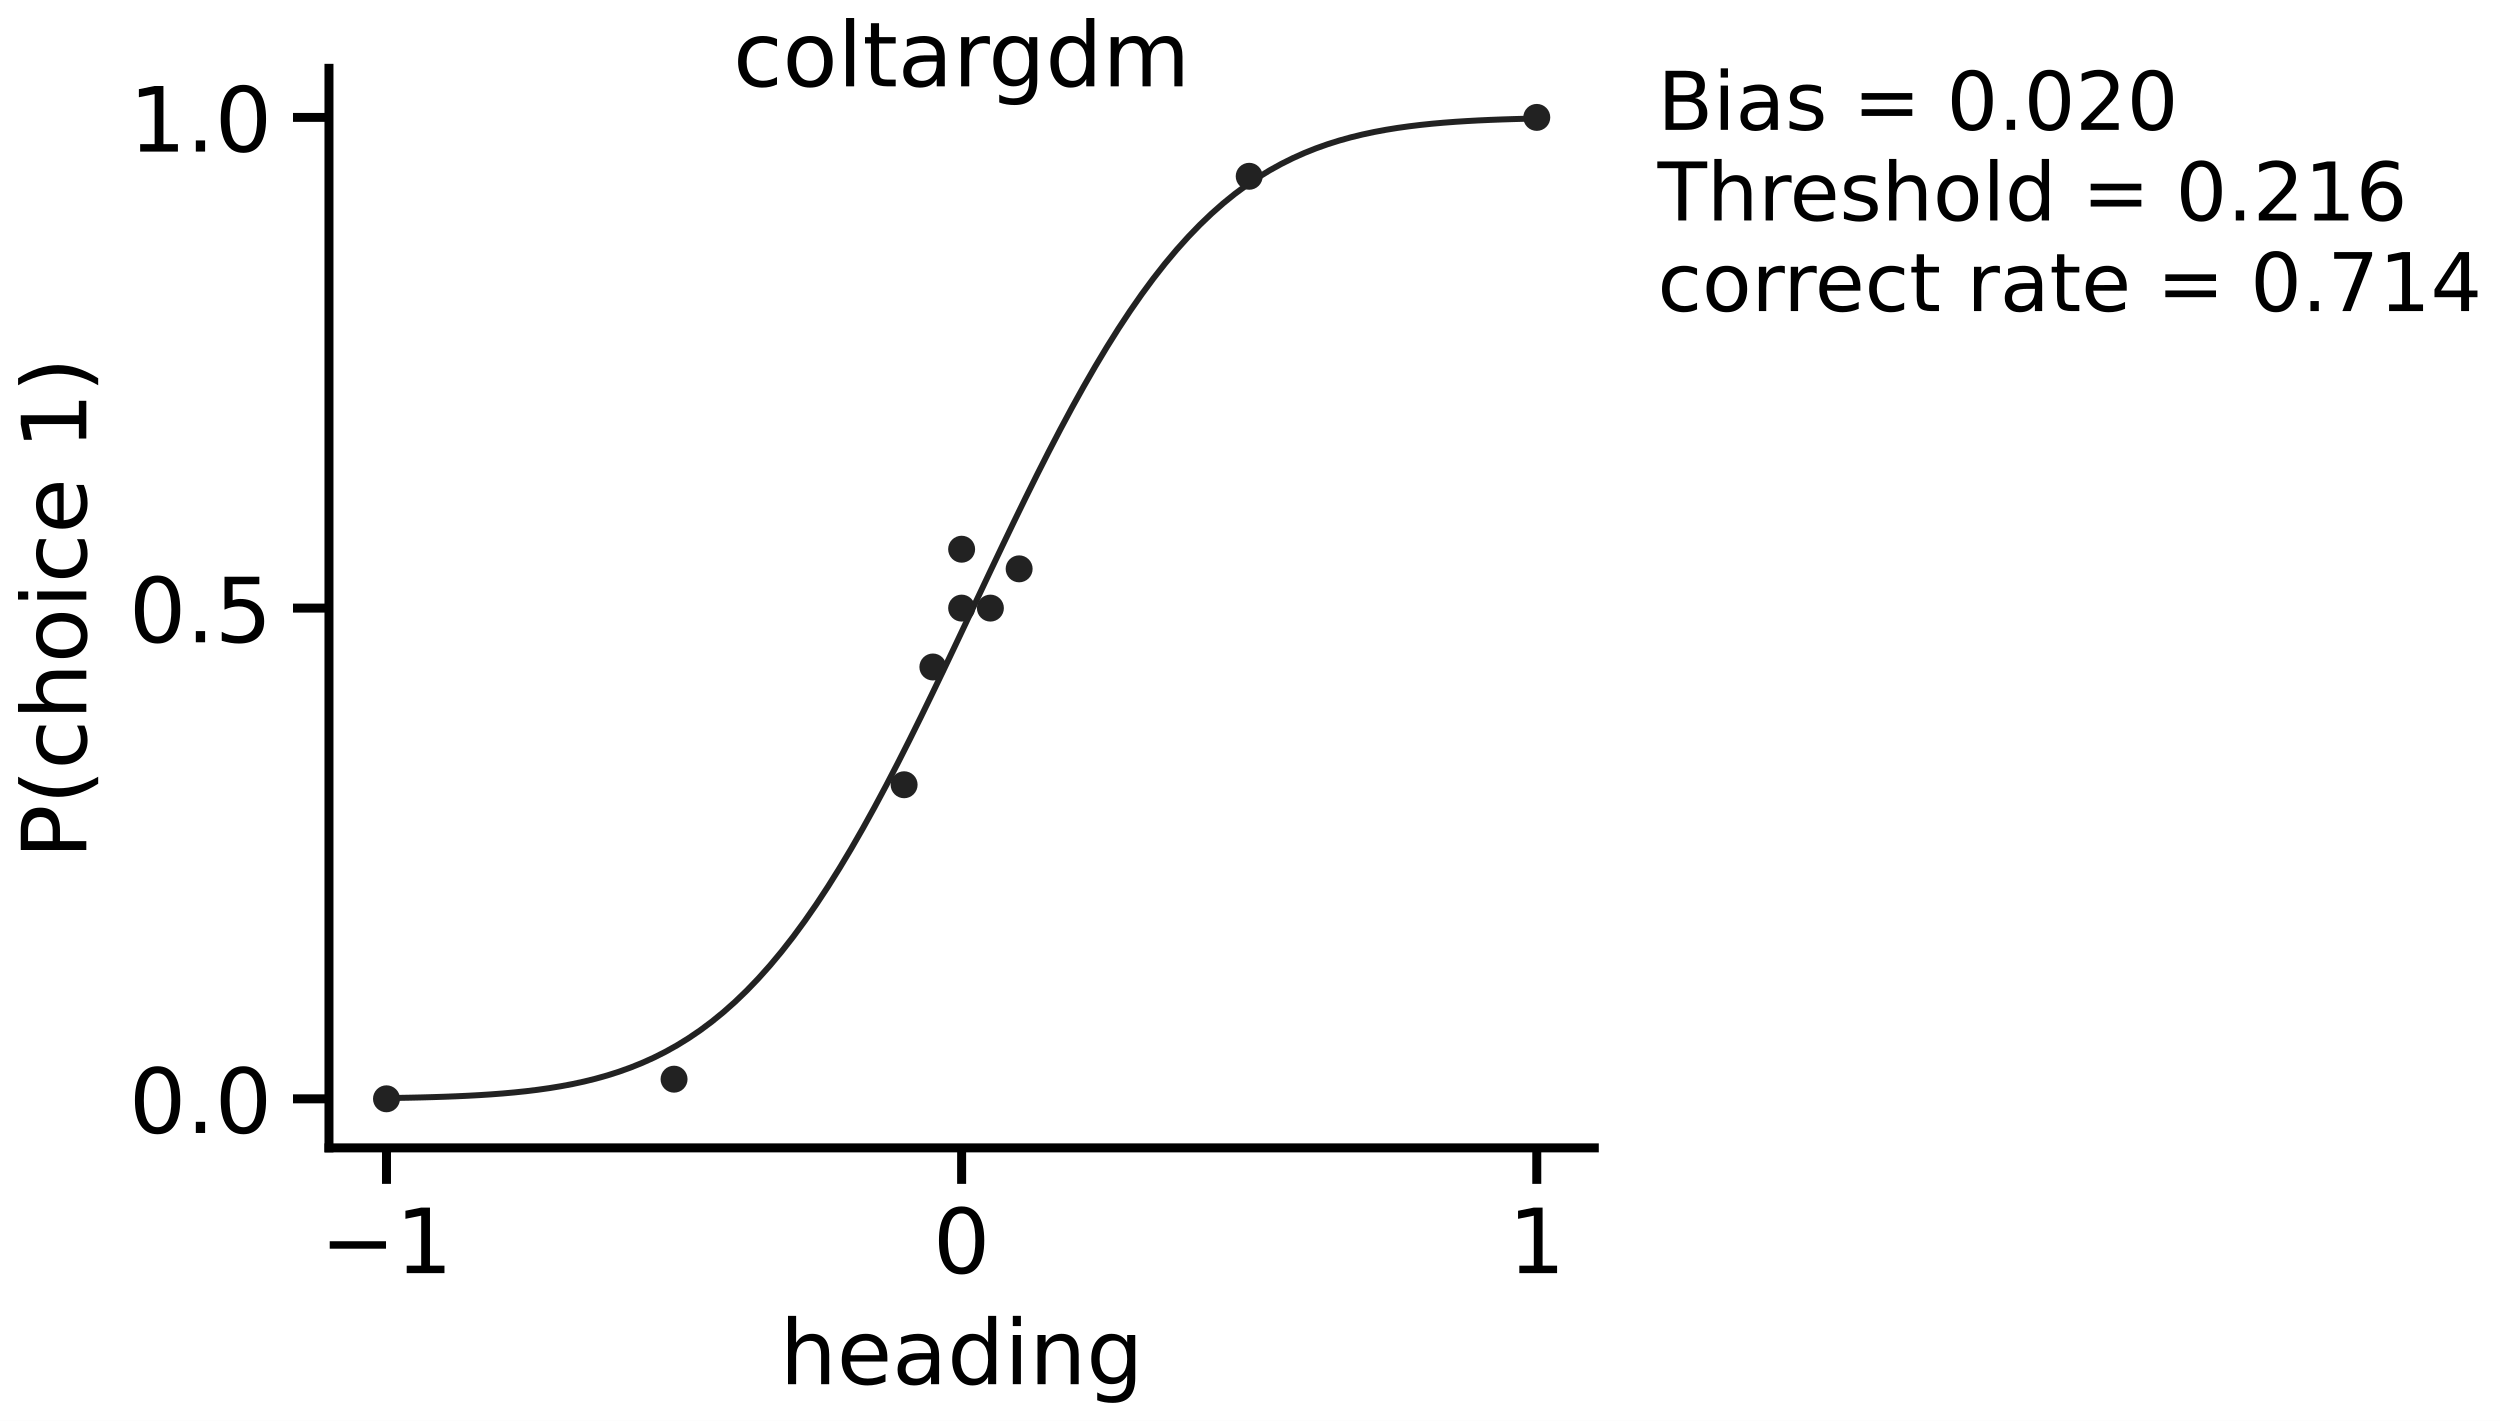
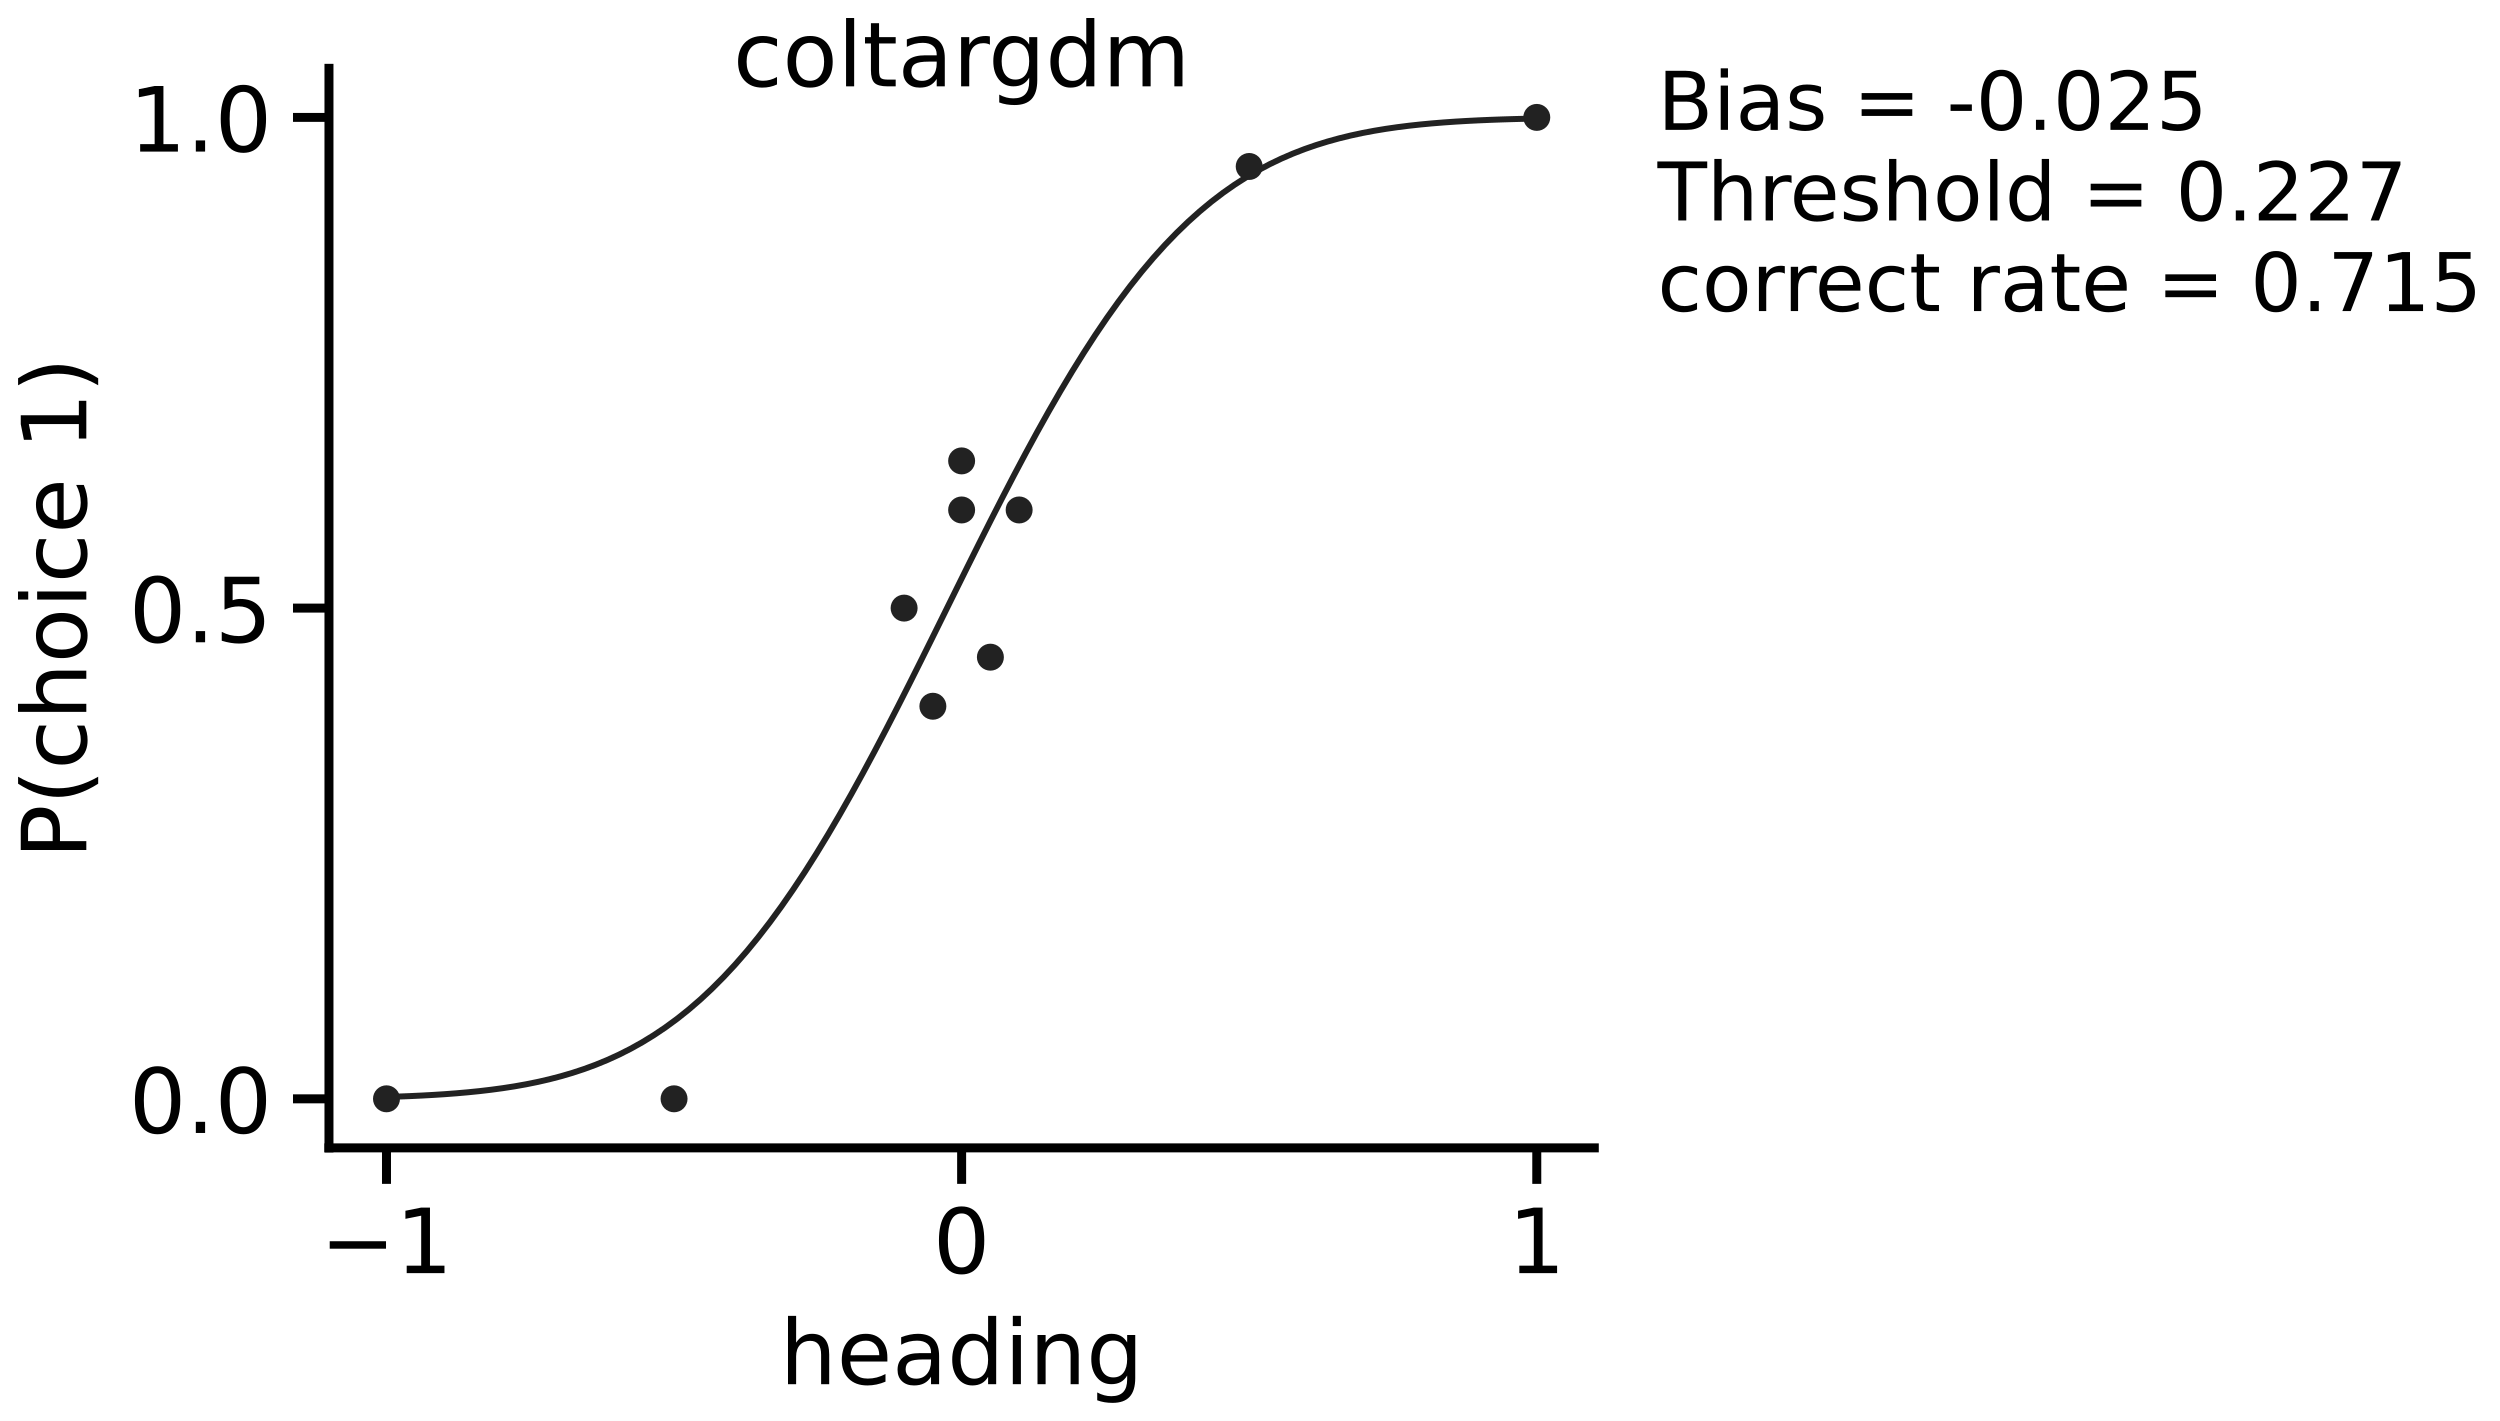
<svg xmlns="http://www.w3.org/2000/svg" xmlns:xlink="http://www.w3.org/1999/xlink" width="417pt" height="237pt" viewBox="0 0 417 237" version="1.1">
  <defs>
    <style type="text/css">*{stroke-linejoin: round; stroke-linecap: butt}</style>
  </defs>
  <g id="figure_1">
    <g id="patch_1">
      <path d="M 0 237  L 417 237  L 417 0  L 0 0  z " style="fill: #ffffff" />
    </g>
    <g id="axes_1">
      <g id="patch_2">
        <path d="M 54.872 191.465  L 265.928 191.465  L 265.928 11.398  L 54.872 11.398  L 54.872 191.465  z " style="fill: none" />
      </g>
      <g id="matplotlib.axis_1">
        <g id="xtick_1">
          <g id="line2d_1">
            <defs>
-               <path id="mdd1cc0052d" d="M 0 0  L 0 6  " style="stroke: #000000; stroke-width: 1.5" />
-             </defs>
-             <g>
-               <use xlink:href="#mdd1cc0052d" x="64.466" y="191.465" style="stroke: #000000; stroke-width: 1.5" />
+               <path id="m6a32d20c18" d="M 0 0  L 0 6  " style="stroke: #000000; stroke-width: 1.5" />
+             </defs>
+             <g>
+               <use xlink:href="#m6a32d20c18" x="64.466" y="191.465" style="stroke: #000000; stroke-width: 1.5" />
            </g>
          </g>
          <g id="text_1">
            <g transform="translate(53.40891 212.363) scale(0.15 -0.15)">
              <defs>
                <path id="DejaVuSans-2212" d="M 678 2272  L 4684 2272  L 4684 1741  L 678 1741  L 678 2272  z " transform="scale(0.015625)" />
                <path id="DejaVuSans-31" d="M 794 531  L 1825 531  L 1825 4091  L 703 3866  L 703 4441  L 1819 4666  L 2450 4666  L 2450 531  L 3481 531  L 3481 0  L 794 0  L 794 531  z " transform="scale(0.015625)" />
              </defs>
              <use xlink:href="#DejaVuSans-2212" />
              <use xlink:href="#DejaVuSans-31" x="83.789" />
            </g>
          </g>
        </g>
        <g id="xtick_2">
          <g id="line2d_2">
            <g>
-               <use xlink:href="#mdd1cc0052d" x="160.4" y="191.465" style="stroke: #000000; stroke-width: 1.5" />
+               <use xlink:href="#m6a32d20c18" x="160.4" y="191.465" style="stroke: #000000; stroke-width: 1.5" />
            </g>
          </g>
          <g id="text_2">
            <g transform="translate(155.628 212.363) scale(0.15 -0.15)">
              <defs>
                <path id="DejaVuSans-30" d="M 2034 4250  Q 1547 4250 1301 3770  Q 1056 3291 1056 2328  Q 1056 1369 1301 889  Q 1547 409 2034 409  Q 2525 409 2770 889  Q 3016 1369 3016 2328  Q 3016 3291 2770 3770  Q 2525 4250 2034 4250  z M 2034 4750  Q 2819 4750 3233 4129  Q 3647 3509 3647 2328  Q 3647 1150 3233 529  Q 2819 -91 2034 -91  Q 1250 -91 836 529  Q 422 1150 422 2328  Q 422 3509 836 4129  Q 1250 4750 2034 4750  z " transform="scale(0.015625)" />
              </defs>
              <use xlink:href="#DejaVuSans-30" />
            </g>
          </g>
        </g>
        <g id="xtick_3">
          <g id="line2d_3">
            <g>
-               <use xlink:href="#mdd1cc0052d" x="256.334" y="191.465" style="stroke: #000000; stroke-width: 1.5" />
+               <use xlink:href="#m6a32d20c18" x="256.334" y="191.465" style="stroke: #000000; stroke-width: 1.5" />
            </g>
          </g>
          <g id="text_3">
            <g transform="translate(251.5623 212.363) scale(0.15 -0.15)">
              <use xlink:href="#DejaVuSans-31" />
            </g>
          </g>
        </g>
        <g id="text_4">
          <g transform="translate(130.0764 230.8802) scale(0.15 -0.15)">
            <defs>
              <path id="DejaVuSans-68" d="M 3513 2113  L 3513 0  L 2938 0  L 2938 2094  Q 2938 2591 2744 2837  Q 2550 3084 2163 3084  Q 1697 3084 1428 2787  Q 1159 2491 1159 1978  L 1159 0  L 581 0  L 581 4863  L 1159 4863  L 1159 2956  Q 1366 3272 1645 3428  Q 1925 3584 2291 3584  Q 2894 3584 3203 3211  Q 3513 2838 3513 2113  z " transform="scale(0.015625)" />
              <path id="DejaVuSans-65" d="M 3597 1894  L 3597 1613  L 953 1613  Q 991 1019 1311 708  Q 1631 397 2203 397  Q 2534 397 2845 478  Q 3156 559 3463 722  L 3463 178  Q 3153 47 2828 -22  Q 2503 -91 2169 -91  Q 1331 -91 842 396  Q 353 884 353 1716  Q 353 2575 817 3079  Q 1281 3584 2069 3584  Q 2775 3584 3186 3129  Q 3597 2675 3597 1894  z M 3022 2063  Q 3016 2534 2758 2815  Q 2500 3097 2075 3097  Q 1594 3097 1305 2825  Q 1016 2553 972 2059  L 3022 2063  z " transform="scale(0.015625)" />
              <path id="DejaVuSans-61" d="M 2194 1759  Q 1497 1759 1228 1600  Q 959 1441 959 1056  Q 959 750 1161 570  Q 1363 391 1709 391  Q 2188 391 2477 730  Q 2766 1069 2766 1631  L 2766 1759  L 2194 1759  z M 3341 1997  L 3341 0  L 2766 0  L 2766 531  Q 2569 213 2275 61  Q 1981 -91 1556 -91  Q 1019 -91 701 211  Q 384 513 384 1019  Q 384 1609 779 1909  Q 1175 2209 1959 2209  L 2766 2209  L 2766 2266  Q 2766 2663 2505 2880  Q 2244 3097 1772 3097  Q 1472 3097 1187 3025  Q 903 2953 641 2809  L 641 3341  Q 956 3463 1253 3523  Q 1550 3584 1831 3584  Q 2591 3584 2966 3190  Q 3341 2797 3341 1997  z " transform="scale(0.015625)" />
              <path id="DejaVuSans-64" d="M 2906 2969  L 2906 4863  L 3481 4863  L 3481 0  L 2906 0  L 2906 525  Q 2725 213 2448 61  Q 2172 -91 1784 -91  Q 1150 -91 751 415  Q 353 922 353 1747  Q 353 2572 751 3078  Q 1150 3584 1784 3584  Q 2172 3584 2448 3432  Q 2725 3281 2906 2969  z M 947 1747  Q 947 1113 1208 752  Q 1469 391 1925 391  Q 2381 391 2643 752  Q 2906 1113 2906 1747  Q 2906 2381 2643 2742  Q 2381 3103 1925 3103  Q 1469 3103 1208 2742  Q 947 2381 947 1747  z " transform="scale(0.015625)" />
              <path id="DejaVuSans-69" d="M 603 3500  L 1178 3500  L 1178 0  L 603 0  L 603 3500  z M 603 4863  L 1178 4863  L 1178 4134  L 603 4134  L 603 4863  z " transform="scale(0.015625)" />
              <path id="DejaVuSans-6e" d="M 3513 2113  L 3513 0  L 2938 0  L 2938 2094  Q 2938 2591 2744 2837  Q 2550 3084 2163 3084  Q 1697 3084 1428 2787  Q 1159 2491 1159 1978  L 1159 0  L 581 0  L 581 3500  L 1159 3500  L 1159 2956  Q 1366 3272 1645 3428  Q 1925 3584 2291 3584  Q 2894 3584 3203 3211  Q 3513 2838 3513 2113  z " transform="scale(0.015625)" />
              <path id="DejaVuSans-67" d="M 2906 1791  Q 2906 2416 2648 2759  Q 2391 3103 1925 3103  Q 1463 3103 1205 2759  Q 947 2416 947 1791  Q 947 1169 1205 825  Q 1463 481 1925 481  Q 2391 481 2648 825  Q 2906 1169 2906 1791  z M 3481 434  Q 3481 -459 3084 -895  Q 2688 -1331 1869 -1331  Q 1566 -1331 1297 -1286  Q 1028 -1241 775 -1147  L 775 -588  Q 1028 -725 1275 -790  Q 1522 -856 1778 -856  Q 2344 -856 2625 -561  Q 2906 -266 2906 331  L 2906 616  Q 2728 306 2450 153  Q 2172 0 1784 0  Q 1141 0 747 490  Q 353 981 353 1791  Q 353 2603 747 3093  Q 1141 3584 1784 3584  Q 2172 3584 2450 3431  Q 2728 3278 2906 2969  L 2906 3500  L 3481 3500  L 3481 434  z " transform="scale(0.015625)" />
            </defs>
            <use xlink:href="#DejaVuSans-68" />
            <use xlink:href="#DejaVuSans-65" x="63.379" />
            <use xlink:href="#DejaVuSans-61" x="124.902" />
            <use xlink:href="#DejaVuSans-64" x="186.182" />
            <use xlink:href="#DejaVuSans-69" x="249.658" />
            <use xlink:href="#DejaVuSans-6e" x="277.441" />
            <use xlink:href="#DejaVuSans-67" x="340.82" />
          </g>
        </g>
      </g>
      <g id="matplotlib.axis_2">
        <g id="ytick_1">
          <g id="line2d_4">
            <defs>
-               <path id="m4e84284822" d="M 0 0  L -6 0  " style="stroke: #000000; stroke-width: 1.5" />
-             </defs>
-             <g>
-               <use xlink:href="#m4e84284822" x="54.872" y="183.281" style="stroke: #000000; stroke-width: 1.5" />
+               <path id="mda654627ad" d="M 0 0  L -6 0  " style="stroke: #000000; stroke-width: 1.5" />
+             </defs>
+             <g>
+               <use xlink:href="#mda654627ad" x="54.872" y="183.281" style="stroke: #000000; stroke-width: 1.5" />
            </g>
          </g>
          <g id="text_5">
            <g transform="translate(21.51743 188.9794) scale(0.15 -0.15)">
              <defs>
                <path id="DejaVuSans-2e" d="M 684 794  L 1344 794  L 1344 0  L 684 0  L 684 794  z " transform="scale(0.015625)" />
              </defs>
              <use xlink:href="#DejaVuSans-30" />
              <use xlink:href="#DejaVuSans-2e" x="63.623" />
              <use xlink:href="#DejaVuSans-30" x="95.41" />
            </g>
          </g>
        </g>
        <g id="ytick_2">
          <g id="line2d_5">
            <g>
-               <use xlink:href="#m4e84284822" x="54.872" y="101.432" style="stroke: #000000; stroke-width: 1.5" />
+               <use xlink:href="#mda654627ad" x="54.872" y="101.432" style="stroke: #000000; stroke-width: 1.5" />
            </g>
          </g>
          <g id="text_6">
            <g transform="translate(21.51743 107.1308) scale(0.15 -0.15)">
              <defs>
                <path id="DejaVuSans-35" d="M 691 4666  L 3169 4666  L 3169 4134  L 1269 4134  L 1269 2991  Q 1406 3038 1543 3061  Q 1681 3084 1819 3084  Q 2600 3084 3056 2656  Q 3513 2228 3513 1497  Q 3513 744 3044 326  Q 2575 -91 1722 -91  Q 1428 -91 1123 -41  Q 819 9 494 109  L 494 744  Q 775 591 1075 516  Q 1375 441 1709 441  Q 2250 441 2565 725  Q 2881 1009 2881 1497  Q 2881 1984 2565 2268  Q 2250 2553 1709 2553  Q 1456 2553 1204 2497  Q 953 2441 691 2322  L 691 4666  z " transform="scale(0.015625)" />
              </defs>
              <use xlink:href="#DejaVuSans-30" />
              <use xlink:href="#DejaVuSans-2e" x="63.623" />
              <use xlink:href="#DejaVuSans-35" x="95.41" />
            </g>
          </g>
        </g>
        <g id="ytick_3">
          <g id="line2d_6">
            <g>
-               <use xlink:href="#m4e84284822" x="54.872" y="19.583" style="stroke: #000000; stroke-width: 1.5" />
+               <use xlink:href="#mda654627ad" x="54.872" y="19.583" style="stroke: #000000; stroke-width: 1.5" />
            </g>
          </g>
          <g id="text_7">
            <g transform="translate(21.51743 25.28215) scale(0.15 -0.15)">
              <use xlink:href="#DejaVuSans-31" />
              <use xlink:href="#DejaVuSans-2e" x="63.623" />
              <use xlink:href="#DejaVuSans-30" x="95.41" />
            </g>
          </g>
        </g>
        <g id="text_8">
          <g transform="translate(14.3979 143.2503) rotate(-90) scale(0.15 -0.15)">
            <defs>
              <path id="DejaVuSans-50" d="M 1259 4147  L 1259 2394  L 2053 2394  Q 2494 2394 2734 2622  Q 2975 2850 2975 3272  Q 2975 3691 2734 3919  Q 2494 4147 2053 4147  L 1259 4147  z M 628 4666  L 2053 4666  Q 2838 4666 3239 4311  Q 3641 3956 3641 3272  Q 3641 2581 3239 2228  Q 2838 1875 2053 1875  L 1259 1875  L 1259 0  L 628 0  L 628 4666  z " transform="scale(0.015625)" />
              <path id="DejaVuSans-28" d="M 1984 4856  Q 1566 4138 1362 3434  Q 1159 2731 1159 2009  Q 1159 1288 1364 580  Q 1569 -128 1984 -844  L 1484 -844  Q 1016 -109 783 600  Q 550 1309 550 2009  Q 550 2706 781 3412  Q 1013 4119 1484 4856  L 1984 4856  z " transform="scale(0.015625)" />
              <path id="DejaVuSans-63" d="M 3122 3366  L 3122 2828  Q 2878 2963 2633 3030  Q 2388 3097 2138 3097  Q 1578 3097 1268 2742  Q 959 2388 959 1747  Q 959 1106 1268 751  Q 1578 397 2138 397  Q 2388 397 2633 464  Q 2878 531 3122 666  L 3122 134  Q 2881 22 2623 -34  Q 2366 -91 2075 -91  Q 1284 -91 818 406  Q 353 903 353 1747  Q 353 2603 823 3093  Q 1294 3584 2113 3584  Q 2378 3584 2631 3529  Q 2884 3475 3122 3366  z " transform="scale(0.015625)" />
              <path id="DejaVuSans-6f" d="M 1959 3097  Q 1497 3097 1228 2736  Q 959 2375 959 1747  Q 959 1119 1226 758  Q 1494 397 1959 397  Q 2419 397 2687 759  Q 2956 1122 2956 1747  Q 2956 2369 2687 2733  Q 2419 3097 1959 3097  z M 1959 3584  Q 2709 3584 3137 3096  Q 3566 2609 3566 1747  Q 3566 888 3137 398  Q 2709 -91 1959 -91  Q 1206 -91 779 398  Q 353 888 353 1747  Q 353 2609 779 3096  Q 1206 3584 1959 3584  z " transform="scale(0.015625)" />
              <path id="DejaVuSans-20" transform="scale(0.015625)" />
              <path id="DejaVuSans-29" d="M 513 4856  L 1013 4856  Q 1481 4119 1714 3412  Q 1947 2706 1947 2009  Q 1947 1309 1714 600  Q 1481 -109 1013 -844  L 513 -844  Q 928 -128 1133 580  Q 1338 1288 1338 2009  Q 1338 2731 1133 3434  Q 928 4138 513 4856  z " transform="scale(0.015625)" />
            </defs>
            <use xlink:href="#DejaVuSans-50" />
            <use xlink:href="#DejaVuSans-28" x="60.303" />
            <use xlink:href="#DejaVuSans-63" x="99.316" />
            <use xlink:href="#DejaVuSans-68" x="154.297" />
            <use xlink:href="#DejaVuSans-6f" x="217.676" />
            <use xlink:href="#DejaVuSans-69" x="278.857" />
            <use xlink:href="#DejaVuSans-63" x="306.641" />
            <use xlink:href="#DejaVuSans-65" x="361.621" />
            <use xlink:href="#DejaVuSans-20" x="423.145" />
            <use xlink:href="#DejaVuSans-31" x="454.932" />
            <use xlink:href="#DejaVuSans-29" x="518.555" />
          </g>
        </g>
      </g>
      <g id="line2d_7">
        <defs>
-           <path id="m49d9d2739b" d="M 0 1.75  C 0.464 1.75 0.909 1.566 1.237 1.237  C 1.566 0.909 1.75 0.464 1.75 0  C 1.75 -0.464 1.566 -0.909 1.237 -1.237  C 0.909 -1.566 0.464 -1.75 0 -1.75  C -0.464 -1.75 -0.909 -1.566 -1.237 -1.237  C -1.566 -0.909 -1.75 -0.464 -1.75 0  C -1.75 0.464 -1.566 0.909 -1.237 1.237  C -0.909 1.566 -0.464 1.75 0 1.75  z " style="stroke: #222222" />
+           <path id="m3715555773" d="M 0 1.75  C 0.464 1.75 0.909 1.566 1.237 1.237  C 1.566 0.909 1.75 0.464 1.75 0  C 1.75 -0.464 1.566 -0.909 1.237 -1.237  C 0.909 -1.566 0.464 -1.75 0 -1.75  C -0.464 -1.75 -0.909 -1.566 -1.237 -1.237  C -1.566 -0.909 -1.75 -0.464 -1.75 0  C -1.75 0.464 -1.566 0.909 -1.237 1.237  C -0.909 1.566 -0.464 1.75 0 1.75  z " style="stroke: #222222" />
        </defs>
-         <g clip-path="url(#p442fb32da8)">
-           <use xlink:href="#m49d9d2739b" x="64.466" y="183.281" style="fill: #222222; stroke: #222222" />
-           <use xlink:href="#m49d9d2739b" x="256.334" y="19.583" style="fill: #222222; stroke: #222222" />
-           <use xlink:href="#m49d9d2739b" x="112.433" y="180.007" style="fill: #222222; stroke: #222222" />
-           <use xlink:href="#m49d9d2739b" x="208.367" y="29.405" style="fill: #222222; stroke: #222222" />
-           <use xlink:href="#m49d9d2739b" x="150.806" y="130.897" style="fill: #222222; stroke: #222222" />
-           <use xlink:href="#m49d9d2739b" x="169.993" y="94.884" style="fill: #222222; stroke: #222222" />
-           <use xlink:href="#m49d9d2739b" x="155.603" y="111.254" style="fill: #222222; stroke: #222222" />
-           <use xlink:href="#m49d9d2739b" x="165.197" y="101.432" style="fill: #222222; stroke: #222222" />
-           <use xlink:href="#m49d9d2739b" x="160.4" y="91.61" style="fill: #222222; stroke: #222222" />
-           <use xlink:href="#m49d9d2739b" x="160.4" y="101.432" style="fill: #222222; stroke: #222222" />
+         <g clip-path="url(#p193317f873)">
+           <use xlink:href="#m3715555773" x="64.466" y="183.281" style="fill: #222222; stroke: #222222" />
+           <use xlink:href="#m3715555773" x="256.334" y="19.583" style="fill: #222222; stroke: #222222" />
+           <use xlink:href="#m3715555773" x="112.433" y="183.281" style="fill: #222222; stroke: #222222" />
+           <use xlink:href="#m3715555773" x="208.367" y="27.768" style="fill: #222222; stroke: #222222" />
+           <use xlink:href="#m3715555773" x="150.806" y="101.432" style="fill: #222222; stroke: #222222" />
+           <use xlink:href="#m3715555773" x="169.993" y="85.062" style="fill: #222222; stroke: #222222" />
+           <use xlink:href="#m3715555773" x="155.603" y="117.802" style="fill: #222222; stroke: #222222" />
+           <use xlink:href="#m3715555773" x="165.197" y="109.617" style="fill: #222222; stroke: #222222" />
+           <use xlink:href="#m3715555773" x="160.4" y="85.062" style="fill: #222222; stroke: #222222" />
+           <use xlink:href="#m3715555773" x="160.4" y="76.877" style="fill: #222222; stroke: #222222" />
        </g>
      </g>
      <g id="line2d_8">
-         <path d="M 64.466 183.159  L 66.404 183.129  L 68.342 183.094  L 70.28 183.051  L 72.218 182.998  L 74.156 182.936  L 76.094 182.861  L 78.032 182.772  L 79.97 182.665  L 81.908 182.54  L 83.846 182.392  L 85.784 182.218  L 87.722 182.015  L 89.66 181.778  L 91.598 181.504  L 93.537 181.186  L 95.475 180.822  L 97.413 180.403  L 99.351 179.926  L 101.289 179.382  L 103.227 178.767  L 105.165 178.073  L 107.103 177.293  L 109.041 176.42  L 110.979 175.446  L 112.917 174.365  L 114.855 173.169  L 116.793 171.852  L 118.731 170.406  L 120.669 168.826  L 122.608 167.105  L 124.546 165.239  L 126.484 163.223  L 128.422 161.055  L 130.36 158.731  L 132.298 156.251  L 134.236 153.613  L 136.174 150.821  L 138.112 147.875  L 140.05 144.78  L 141.988 141.542  L 143.926 138.166  L 145.864 134.661  L 147.802 131.037  L 149.74 127.304  L 151.679 123.474  L 153.617 119.561  L 155.555 115.577  L 157.493 111.538  L 159.431 107.46  L 161.369 103.358  L 163.307 99.248  L 165.245 95.147  L 167.183 91.071  L 169.121 87.035  L 171.059 83.055  L 172.997 79.146  L 174.935 75.322  L 176.873 71.596  L 178.811 67.979  L 180.75 64.482  L 182.688 61.115  L 184.626 57.885  L 186.564 54.799  L 188.502 51.863  L 190.44 49.08  L 192.378 46.453  L 194.316 43.982  L 196.254 41.668  L 198.192 39.509  L 200.13 37.503  L 202.068 35.647  L 204.006 33.935  L 205.944 32.363  L 207.883 30.926  L 209.821 29.616  L 211.759 28.427  L 213.697 27.353  L 215.635 26.386  L 217.573 25.519  L 219.511 24.745  L 221.449 24.056  L 223.387 23.445  L 225.325 22.906  L 227.263 22.433  L 229.201 22.018  L 231.139 21.656  L 233.077 21.342  L 235.015 21.07  L 236.954 20.835  L 238.892 20.634  L 240.83 20.462  L 242.768 20.316  L 244.706 20.191  L 246.644 20.086  L 248.582 19.998  L 250.52 19.924  L 252.458 19.862  L 254.396 19.81  L 256.334 19.768  " clip-path="url(#p442fb32da8)" style="fill: none; stroke: #222222; stroke-linecap: square" />
+         <path d="M 64.466 182.972  L 66.404 182.908  L 68.342 182.832  L 70.28 182.741  L 72.218 182.635  L 74.156 182.511  L 76.094 182.365  L 78.032 182.195  L 79.97 181.999  L 81.908 181.771  L 83.846 181.509  L 85.784 181.209  L 87.722 180.865  L 89.66 180.473  L 91.598 180.028  L 93.537 179.524  L 95.475 178.956  L 97.413 178.319  L 99.351 177.605  L 101.289 176.809  L 103.227 175.925  L 105.165 174.945  L 107.103 173.865  L 109.041 172.678  L 110.979 171.377  L 112.917 169.958  L 114.855 168.414  L 116.793 166.742  L 118.731 164.936  L 120.669 162.994  L 122.608 160.912  L 124.546 158.689  L 126.484 156.323  L 128.422 153.815  L 130.36 151.164  L 132.298 148.374  L 134.236 145.448  L 136.174 142.39  L 138.112 139.205  L 140.05 135.9  L 141.988 132.483  L 143.926 128.964  L 145.864 125.351  L 147.802 121.656  L 149.74 117.89  L 151.679 114.066  L 153.617 110.198  L 155.555 106.298  L 157.493 102.38  L 159.431 98.459  L 161.369 94.549  L 163.307 90.664  L 165.245 86.817  L 167.183 83.021  L 169.121 79.291  L 171.059 75.637  L 172.997 72.071  L 174.935 68.603  L 176.873 65.243  L 178.811 61.999  L 180.75 58.879  L 182.688 55.888  L 184.626 53.032  L 186.564 50.314  L 188.502 47.736  L 190.44 45.301  L 192.378 43.009  L 194.316 40.859  L 196.254 38.85  L 198.192 36.979  L 200.13 35.242  L 202.068 33.637  L 204.006 32.158  L 205.944 30.801  L 207.883 29.559  L 209.821 28.428  L 211.759 27.401  L 213.697 26.471  L 215.635 25.633  L 217.573 24.88  L 219.511 24.207  L 221.449 23.606  L 223.387 23.072  L 225.325 22.599  L 227.263 22.182  L 229.201 21.816  L 231.139 21.495  L 233.077 21.215  L 235.015 20.971  L 236.954 20.76  L 238.892 20.578  L 240.83 20.421  L 242.768 20.286  L 244.706 20.172  L 246.644 20.074  L 248.582 19.991  L 250.52 19.921  L 252.458 19.862  L 254.396 19.813  L 256.334 19.772  " clip-path="url(#p193317f873)" style="fill: none; stroke: #222222; stroke-linecap: square" />
      </g>
      <g id="patch_3">
        <path d="M 54.872 191.465  L 54.872 11.398  " style="fill: none; stroke: #000000; stroke-width: 1.5; stroke-linejoin: miter; stroke-linecap: square" />
      </g>
      <g id="patch_4">
        <path d="M 54.872 191.465  L 265.928 191.465  " style="fill: none; stroke: #000000; stroke-width: 1.5; stroke-linejoin: miter; stroke-linecap: square" />
      </g>
      <g id="text_9">
        <g id="patch_5">
          <path d="M 272.43 58.748  L 418.049 58.748  L 418.049 7.348  L 272.43 7.348  z " style="fill: #ffffff; opacity: 0.7" />
        </g>
        <g transform="translate(276.4804 21.65636) scale(0.135 -0.135)">
          <defs>
            <path id="DejaVuSans-42" d="M 1259 2228  L 1259 519  L 2272 519  Q 2781 519 3026 730  Q 3272 941 3272 1375  Q 3272 1813 3026 2020  Q 2781 2228 2272 2228  L 1259 2228  z M 1259 4147  L 1259 2741  L 2194 2741  Q 2656 2741 2882 2914  Q 3109 3088 3109 3444  Q 3109 3797 2882 3972  Q 2656 4147 2194 4147  L 1259 4147  z M 628 4666  L 2241 4666  Q 2963 4666 3353 4366  Q 3744 4066 3744 3513  Q 3744 3084 3544 2831  Q 3344 2578 2956 2516  Q 3422 2416 3680 2098  Q 3938 1781 3938 1306  Q 3938 681 3513 340  Q 3088 0 2303 0  L 628 0  L 628 4666  z " transform="scale(0.015625)" />
            <path id="DejaVuSans-73" d="M 2834 3397  L 2834 2853  Q 2591 2978 2328 3040  Q 2066 3103 1784 3103  Q 1356 3103 1142 2972  Q 928 2841 928 2578  Q 928 2378 1081 2264  Q 1234 2150 1697 2047  L 1894 2003  Q 2506 1872 2764 1633  Q 3022 1394 3022 966  Q 3022 478 2636 193  Q 2250 -91 1575 -91  Q 1294 -91 989 -36  Q 684 19 347 128  L 347 722  Q 666 556 975 473  Q 1284 391 1588 391  Q 1994 391 2212 530  Q 2431 669 2431 922  Q 2431 1156 2273 1281  Q 2116 1406 1581 1522  L 1381 1569  Q 847 1681 609 1914  Q 372 2147 372 2553  Q 372 3047 722 3315  Q 1072 3584 1716 3584  Q 2034 3584 2315 3537  Q 2597 3491 2834 3397  z " transform="scale(0.015625)" />
            <path id="DejaVuSans-3d" d="M 678 2906  L 4684 2906  L 4684 2381  L 678 2381  L 678 2906  z M 678 1631  L 4684 1631  L 4684 1100  L 678 1100  L 678 1631  z " transform="scale(0.015625)" />
+             <path id="DejaVuSans-2d" d="M 313 2009  L 1997 2009  L 1997 1497  L 313 1497  L 313 2009  z " transform="scale(0.015625)" />
            <path id="DejaVuSans-32" d="M 1228 531  L 3431 531  L 3431 0  L 469 0  L 469 531  Q 828 903 1448 1529  Q 2069 2156 2228 2338  Q 2531 2678 2651 2914  Q 2772 3150 2772 3378  Q 2772 3750 2511 3984  Q 2250 4219 1831 4219  Q 1534 4219 1204 4116  Q 875 4013 500 3803  L 500 4441  Q 881 4594 1212 4672  Q 1544 4750 1819 4750  Q 2544 4750 2975 4387  Q 3406 4025 3406 3419  Q 3406 3131 3298 2873  Q 3191 2616 2906 2266  Q 2828 2175 2409 1742  Q 1991 1309 1228 531  z " transform="scale(0.015625)" />
          </defs>
          <use xlink:href="#DejaVuSans-42" />
          <use xlink:href="#DejaVuSans-69" x="68.604" />
          <use xlink:href="#DejaVuSans-61" x="96.387" />
          <use xlink:href="#DejaVuSans-73" x="157.666" />
          <use xlink:href="#DejaVuSans-20" x="209.766" />
          <use xlink:href="#DejaVuSans-3d" x="241.553" />
          <use xlink:href="#DejaVuSans-20" x="325.342" />
-           <use xlink:href="#DejaVuSans-30" x="357.129" />
-           <use xlink:href="#DejaVuSans-2e" x="420.752" />
-           <use xlink:href="#DejaVuSans-30" x="452.539" />
-           <use xlink:href="#DejaVuSans-32" x="516.162" />
-           <use xlink:href="#DejaVuSans-30" x="579.785" />
+           <use xlink:href="#DejaVuSans-2d" x="357.129" />
+           <use xlink:href="#DejaVuSans-30" x="393.213" />
+           <use xlink:href="#DejaVuSans-2e" x="456.836" />
+           <use xlink:href="#DejaVuSans-30" x="488.623" />
+           <use xlink:href="#DejaVuSans-32" x="552.246" />
+           <use xlink:href="#DejaVuSans-35" x="615.869" />
        </g>
        <g transform="translate(276.4804 36.7734) scale(0.135 -0.135)">
          <defs>
            <path id="DejaVuSans-54" d="M -19 4666  L 3928 4666  L 3928 4134  L 2272 4134  L 2272 0  L 1638 0  L 1638 4134  L -19 4134  L -19 4666  z " transform="scale(0.015625)" />
            <path id="DejaVuSans-72" d="M 2631 2963  Q 2534 3019 2420 3045  Q 2306 3072 2169 3072  Q 1681 3072 1420 2755  Q 1159 2438 1159 1844  L 1159 0  L 581 0  L 581 3500  L 1159 3500  L 1159 2956  Q 1341 3275 1631 3429  Q 1922 3584 2338 3584  Q 2397 3584 2469 3576  Q 2541 3569 2628 3553  L 2631 2963  z " transform="scale(0.015625)" />
            <path id="DejaVuSans-6c" d="M 603 4863  L 1178 4863  L 1178 0  L 603 0  L 603 4863  z " transform="scale(0.015625)" />
-             <path id="DejaVuSans-36" d="M 2113 2584  Q 1688 2584 1439 2293  Q 1191 2003 1191 1497  Q 1191 994 1439 701  Q 1688 409 2113 409  Q 2538 409 2786 701  Q 3034 994 3034 1497  Q 3034 2003 2786 2293  Q 2538 2584 2113 2584  z M 3366 4563  L 3366 3988  Q 3128 4100 2886 4159  Q 2644 4219 2406 4219  Q 1781 4219 1451 3797  Q 1122 3375 1075 2522  Q 1259 2794 1537 2939  Q 1816 3084 2150 3084  Q 2853 3084 3261 2657  Q 3669 2231 3669 1497  Q 3669 778 3244 343  Q 2819 -91 2113 -91  Q 1303 -91 875 529  Q 447 1150 447 2328  Q 447 3434 972 4092  Q 1497 4750 2381 4750  Q 2619 4750 2861 4703  Q 3103 4656 3366 4563  z " transform="scale(0.015625)" />
+             <path id="DejaVuSans-37" d="M 525 4666  L 3525 4666  L 3525 4397  L 1831 0  L 1172 0  L 2766 4134  L 525 4134  L 525 4666  z " transform="scale(0.015625)" />
          </defs>
          <use xlink:href="#DejaVuSans-54" />
          <use xlink:href="#DejaVuSans-68" x="61.084" />
          <use xlink:href="#DejaVuSans-72" x="124.463" />
          <use xlink:href="#DejaVuSans-65" x="163.326" />
          <use xlink:href="#DejaVuSans-73" x="224.85" />
          <use xlink:href="#DejaVuSans-68" x="276.949" />
          <use xlink:href="#DejaVuSans-6f" x="340.328" />
          <use xlink:href="#DejaVuSans-6c" x="401.51" />
          <use xlink:href="#DejaVuSans-64" x="429.293" />
          <use xlink:href="#DejaVuSans-20" x="492.77" />
          <use xlink:href="#DejaVuSans-3d" x="524.557" />
          <use xlink:href="#DejaVuSans-20" x="608.346" />
          <use xlink:href="#DejaVuSans-30" x="640.133" />
          <use xlink:href="#DejaVuSans-2e" x="703.756" />
          <use xlink:href="#DejaVuSans-32" x="735.543" />
-           <use xlink:href="#DejaVuSans-31" x="799.166" />
-           <use xlink:href="#DejaVuSans-36" x="862.789" />
+           <use xlink:href="#DejaVuSans-32" x="799.166" />
+           <use xlink:href="#DejaVuSans-37" x="862.789" />
        </g>
        <g transform="translate(276.4804 51.89045) scale(0.135 -0.135)">
          <defs>
            <path id="DejaVuSans-74" d="M 1172 4494  L 1172 3500  L 2356 3500  L 2356 3053  L 1172 3053  L 1172 1153  Q 1172 725 1289 603  Q 1406 481 1766 481  L 2356 481  L 2356 0  L 1766 0  Q 1100 0 847 248  Q 594 497 594 1153  L 594 3053  L 172 3053  L 172 3500  L 594 3500  L 594 4494  L 1172 4494  z " transform="scale(0.015625)" />
-             <path id="DejaVuSans-37" d="M 525 4666  L 3525 4666  L 3525 4397  L 1831 0  L 1172 0  L 2766 4134  L 525 4134  L 525 4666  z " transform="scale(0.015625)" />
-             <path id="DejaVuSans-34" d="M 2419 4116  L 825 1625  L 2419 1625  L 2419 4116  z M 2253 4666  L 3047 4666  L 3047 1625  L 3713 1625  L 3713 1100  L 3047 1100  L 3047 0  L 2419 0  L 2419 1100  L 313 1100  L 313 1709  L 2253 4666  z " transform="scale(0.015625)" />
          </defs>
          <use xlink:href="#DejaVuSans-63" />
          <use xlink:href="#DejaVuSans-6f" x="54.98" />
          <use xlink:href="#DejaVuSans-72" x="116.162" />
          <use xlink:href="#DejaVuSans-72" x="155.525" />
          <use xlink:href="#DejaVuSans-65" x="194.389" />
          <use xlink:href="#DejaVuSans-63" x="255.912" />
          <use xlink:href="#DejaVuSans-74" x="310.893" />
          <use xlink:href="#DejaVuSans-20" x="350.102" />
          <use xlink:href="#DejaVuSans-72" x="381.889" />
          <use xlink:href="#DejaVuSans-61" x="423.002" />
          <use xlink:href="#DejaVuSans-74" x="484.281" />
          <use xlink:href="#DejaVuSans-65" x="523.49" />
          <use xlink:href="#DejaVuSans-20" x="585.014" />
          <use xlink:href="#DejaVuSans-3d" x="616.801" />
          <use xlink:href="#DejaVuSans-20" x="700.59" />
          <use xlink:href="#DejaVuSans-30" x="732.377" />
          <use xlink:href="#DejaVuSans-2e" x="796" />
          <use xlink:href="#DejaVuSans-37" x="827.787" />
          <use xlink:href="#DejaVuSans-31" x="891.41" />
-           <use xlink:href="#DejaVuSans-34" x="955.033" />
+           <use xlink:href="#DejaVuSans-35" x="955.033" />
        </g>
      </g>
      <g id="text_10">
        <g transform="translate(122.287 14.40181) scale(0.15 -0.15)">
          <defs>
            <path id="DejaVuSans-6d" d="M 3328 2828  Q 3544 3216 3844 3400  Q 4144 3584 4550 3584  Q 5097 3584 5394 3201  Q 5691 2819 5691 2113  L 5691 0  L 5113 0  L 5113 2094  Q 5113 2597 4934 2840  Q 4756 3084 4391 3084  Q 3944 3084 3684 2787  Q 3425 2491 3425 1978  L 3425 0  L 2847 0  L 2847 2094  Q 2847 2600 2669 2842  Q 2491 3084 2119 3084  Q 1678 3084 1418 2786  Q 1159 2488 1159 1978  L 1159 0  L 581 0  L 581 3500  L 1159 3500  L 1159 2956  Q 1356 3278 1631 3431  Q 1906 3584 2284 3584  Q 2666 3584 2933 3390  Q 3200 3197 3328 2828  z " transform="scale(0.015625)" />
          </defs>
          <use xlink:href="#DejaVuSans-63" />
          <use xlink:href="#DejaVuSans-6f" x="54.98" />
          <use xlink:href="#DejaVuSans-6c" x="116.162" />
          <use xlink:href="#DejaVuSans-74" x="143.945" />
          <use xlink:href="#DejaVuSans-61" x="183.154" />
          <use xlink:href="#DejaVuSans-72" x="244.434" />
          <use xlink:href="#DejaVuSans-67" x="283.797" />
          <use xlink:href="#DejaVuSans-64" x="347.273" />
          <use xlink:href="#DejaVuSans-6d" x="410.75" />
        </g>
      </g>
    </g>
  </g>
  <defs>
-     <clipPath id="p442fb32da8">
+     <clipPath id="p193317f873">
      <rect x="54.872" y="11.398" width="211.055" height="180.067" />
    </clipPath>
  </defs>
</svg>
